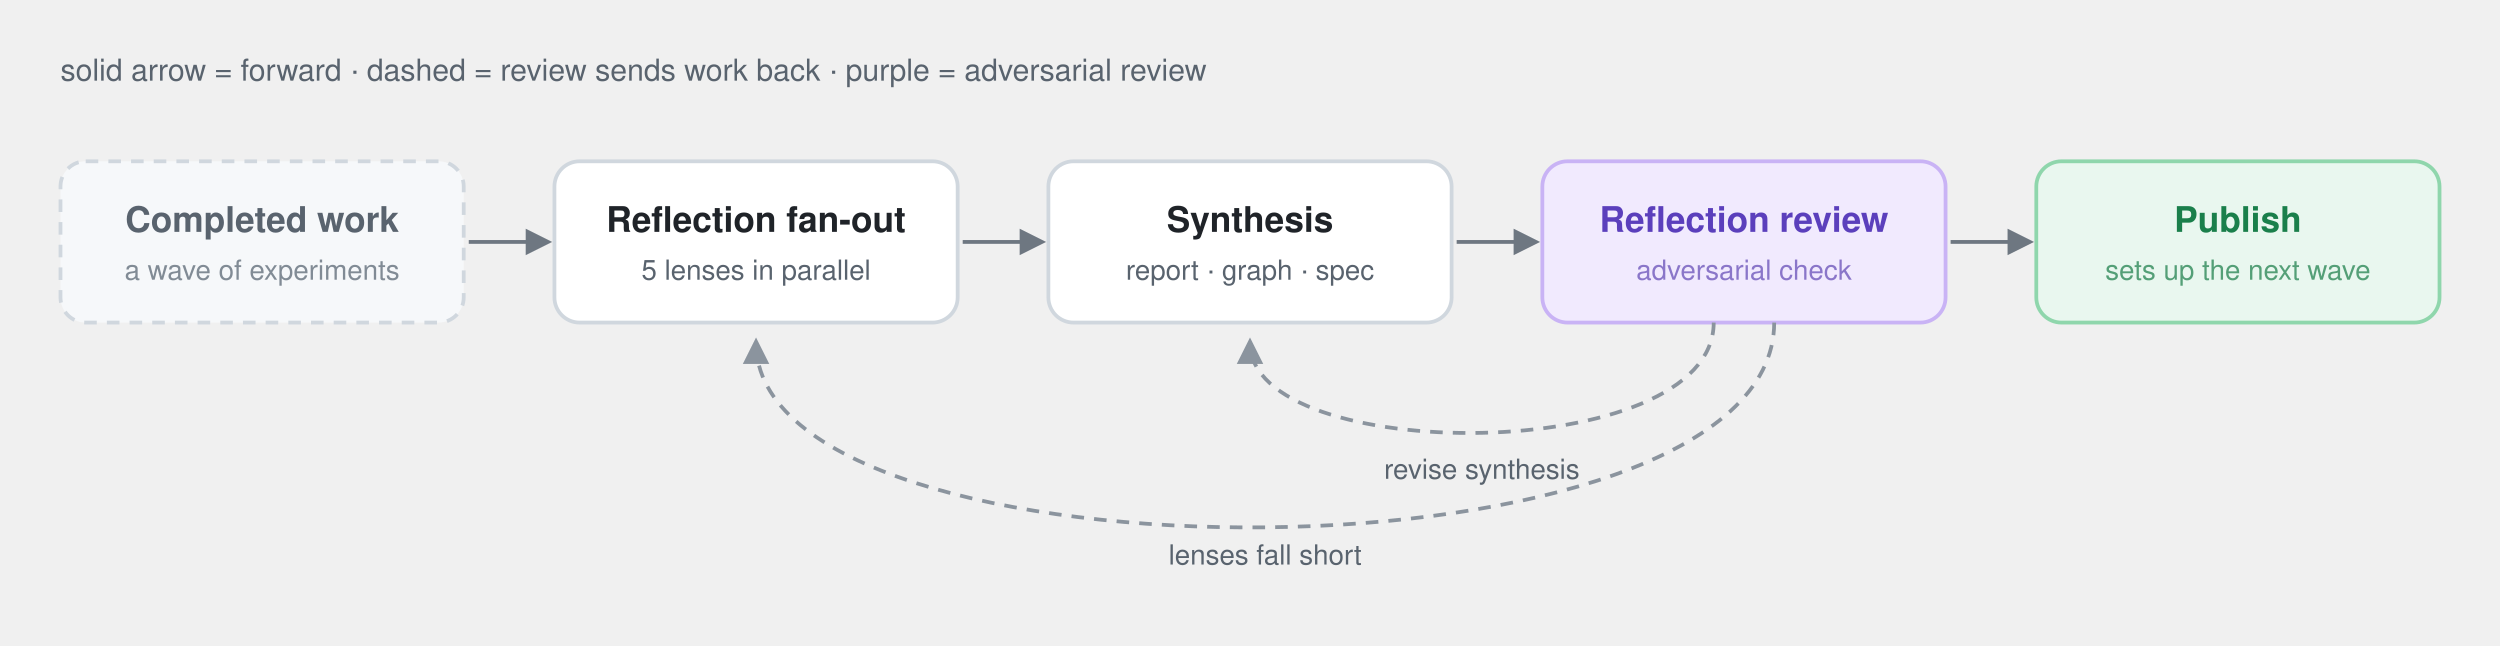
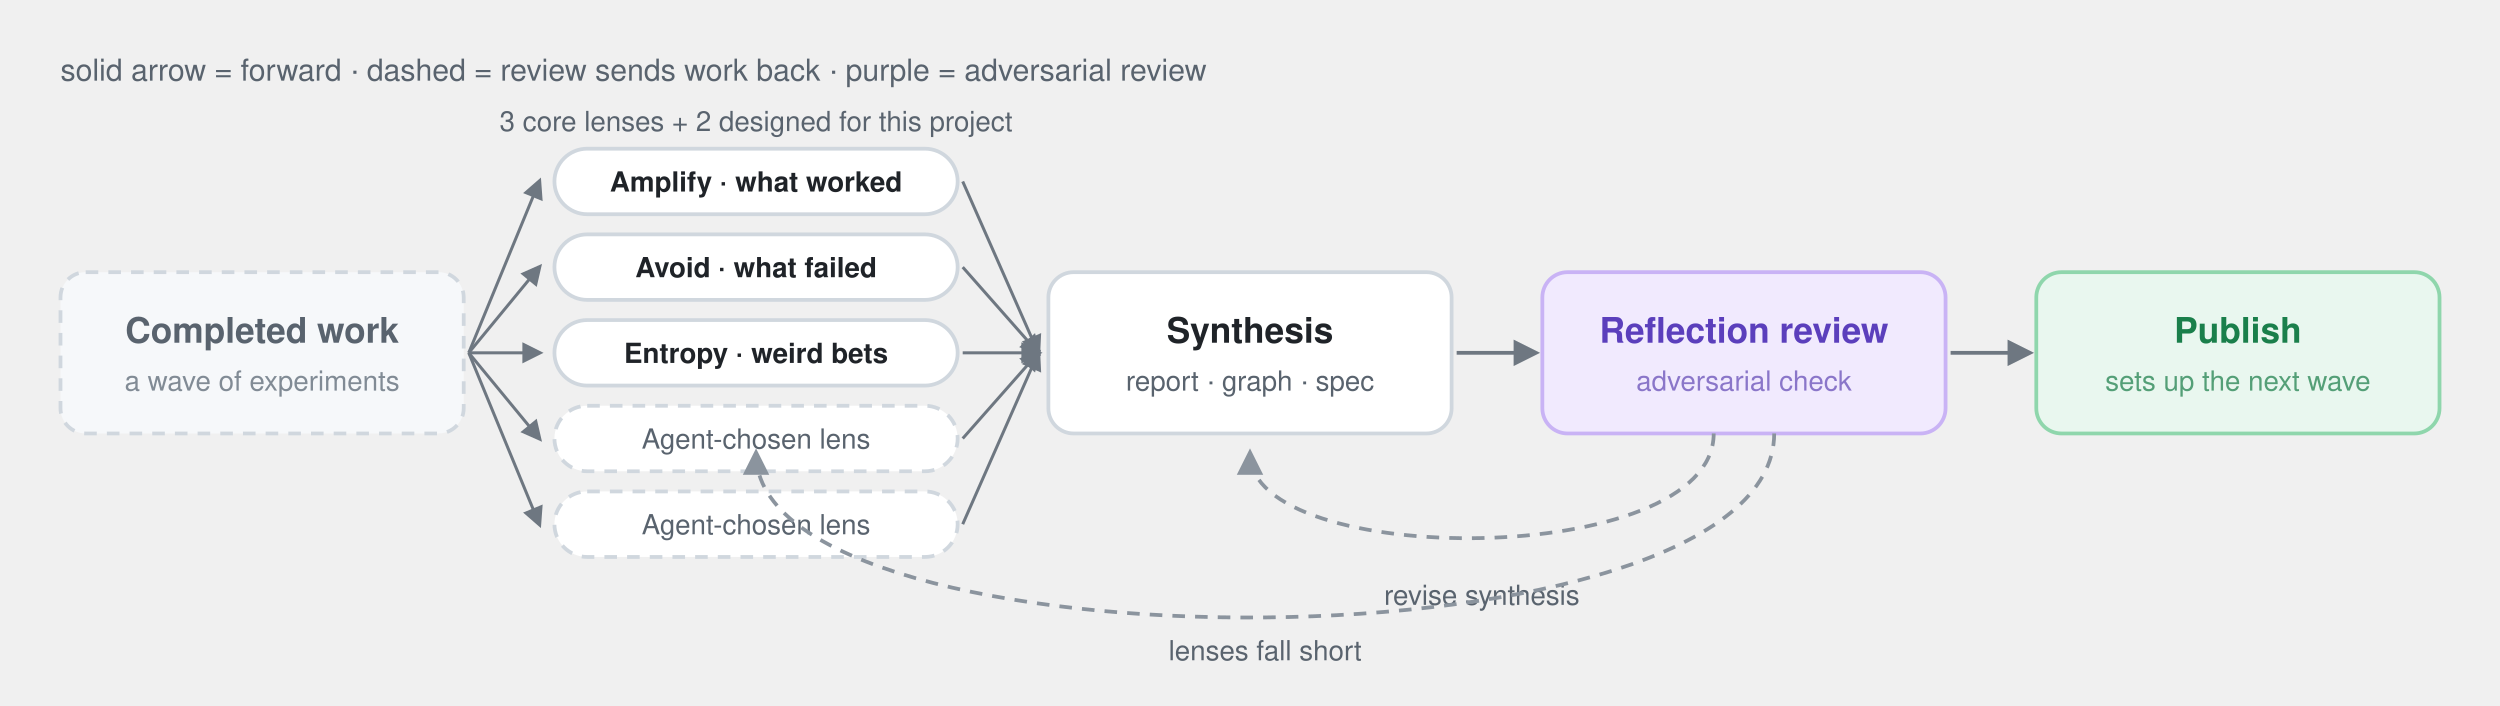
- <svg xmlns="http://www.w3.org/2000/svg" viewBox="0 0 992 256" font-family="-apple-system,BlinkMacSystemFont,'Segoe UI',Helvetica,Arial,sans-serif" role="img" aria-label="Project workflow: completed experiments fan out to five reflection lenses, then synthesis, adversarial review, and publish; rejected reviews send work back to synthesis or the lenses">
+ <svg xmlns="http://www.w3.org/2000/svg" viewBox="0 0 992 280" font-family="-apple-system,BlinkMacSystemFont,'Segoe UI',Helvetica,Arial,sans-serif" role="img" aria-label="Project workflow: a completed wave of experiments fans out to five reflection lenses (Amplify what works, Avoid what failed, Entropy and weird bets, plus two agent-chosen), then synthesis, adversarial review, and publish; rejected reviews send work back to synthesis or the lenses">
  <defs>
    <marker id="fwd" viewBox="0 0 10 10" refX="8" refY="5" markerWidth="7" markerHeight="7" orient="auto-start-reverse">
      <path d="M 0 0 L 10 5 L 0 10 z" fill="#6e7781" />
    </marker>
    <marker id="ret" viewBox="0 0 10 10" refX="8" refY="5" markerWidth="7" markerHeight="7" orient="auto-start-reverse">
      <path d="M 0 0 L 10 5 L 0 10 z" fill="#8b949e" />
    </marker>
  </defs>
  <text x="24" y="32" font-size="12" fill="#59636e">solid arrow = forward · dashed = review sends work back · purple = adversarial review</text>
-   <rect x="24" y="64" width="160" height="64" rx="10" fill="#f6f8fa" stroke="#d0d7de" stroke-width="1.5" stroke-dasharray="5 4" />
-   <text x="104" y="92" text-anchor="middle" font-size="14" font-weight="600" fill="#59636e">Completed work</text>
-   <text x="104" y="111" text-anchor="middle" font-size="11" fill="#818b95">a wave of experiments</text>
-   <rect x="220" y="64" width="160" height="64" rx="10" fill="#ffffff" stroke="#d0d7de" stroke-width="1.5" />
-   <text x="300" y="92" text-anchor="middle" font-size="14" font-weight="600" fill="#1f2328">Reflection fan-out</text>
-   <text x="300" y="111" text-anchor="middle" font-size="11" fill="#59636e">5 lenses in parallel</text>
-   <rect x="416" y="64" width="160" height="64" rx="10" fill="#ffffff" stroke="#d0d7de" stroke-width="1.5" />
-   <text x="496" y="92" text-anchor="middle" font-size="14" font-weight="600" fill="#1f2328">Synthesis</text>
-   <text x="496" y="111" text-anchor="middle" font-size="11" fill="#59636e">report · graph · spec</text>
-   <rect x="612" y="64" width="160" height="64" rx="10" fill="#f1eafe" stroke="#c9b3f5" stroke-width="1.5" />
-   <text x="692" y="92" text-anchor="middle" font-size="14" font-weight="600" fill="#5b3fbc">Reflection review</text>
-   <text x="692" y="111" text-anchor="middle" font-size="11" fill="#8a76c9">adversarial check</text>
-   <rect x="808" y="64" width="160" height="64" rx="10" fill="#e9f7ef" stroke="#8fd6ac" stroke-width="1.5" />
-   <text x="888" y="92" text-anchor="middle" font-size="14" font-weight="600" fill="#1a7f4b">Publish</text>
-   <text x="888" y="111" text-anchor="middle" font-size="11" fill="#549f77">sets up the next wave</text>
-   <line x1="186" y1="96" x2="217" y2="96" stroke="#6e7781" stroke-width="1.5" marker-end="url(#fwd)" />
-   <line x1="382" y1="96" x2="413" y2="96" stroke="#6e7781" stroke-width="1.5" marker-end="url(#fwd)" />
-   <line x1="578" y1="96" x2="609" y2="96" stroke="#6e7781" stroke-width="1.5" marker-end="url(#fwd)" />
-   <line x1="774" y1="96" x2="805" y2="96" stroke="#6e7781" stroke-width="1.5" marker-end="url(#fwd)" />
-   <path d="M 680 128 C 680 185, 496 185, 496 136" fill="none" stroke="#8b949e" stroke-width="1.5" stroke-dasharray="5 4" marker-end="url(#ret)" />
-   <text x="588" y="190" text-anchor="middle" font-size="11" fill="#59636e">revise synthesis</text>
-   <path d="M 704 128 C 704 235, 300 235, 300 136" fill="none" stroke="#8b949e" stroke-width="1.5" stroke-dasharray="5 4" marker-end="url(#ret)" />
-   <text x="502" y="224" text-anchor="middle" font-size="11" fill="#59636e">lenses fall short</text>
+   <rect x="24" y="108" width="160" height="64" rx="10" fill="#f6f8fa" stroke="#d0d7de" stroke-width="1.5" stroke-dasharray="5 4" />
+   <text x="104" y="136" text-anchor="middle" font-size="14" font-weight="600" fill="#59636e">Completed work</text>
+   <text x="104" y="155" text-anchor="middle" font-size="11" fill="#818b95">a wave of experiments</text>
+   <rect x="416" y="108" width="160" height="64" rx="10" fill="#ffffff" stroke="#d0d7de" stroke-width="1.5" />
+   <text x="496" y="136" text-anchor="middle" font-size="14" font-weight="600" fill="#1f2328">Synthesis</text>
+   <text x="496" y="155" text-anchor="middle" font-size="11" fill="#59636e">report · graph · spec</text>
+   <rect x="612" y="108" width="160" height="64" rx="10" fill="#f1eafe" stroke="#c9b3f5" stroke-width="1.5" />
+   <text x="692" y="136" text-anchor="middle" font-size="14" font-weight="600" fill="#5b3fbc">Reflection review</text>
+   <text x="692" y="155" text-anchor="middle" font-size="11" fill="#8a76c9">adversarial check</text>
+   <rect x="808" y="108" width="160" height="64" rx="10" fill="#e9f7ef" stroke="#8fd6ac" stroke-width="1.5" />
+   <text x="888" y="136" text-anchor="middle" font-size="14" font-weight="600" fill="#1a7f4b">Publish</text>
+   <text x="888" y="155" text-anchor="middle" font-size="11" fill="#549f77">sets up the next wave</text>
+   <text x="300" y="52" text-anchor="middle" font-size="11" fill="#59636e">3 core lenses + 2 designed for this project</text>
+   <rect x="220" y="59" width="160" height="26" rx="13" fill="#ffffff" stroke="#d0d7de" stroke-width="1.5" />
+   <text x="300" y="76" text-anchor="middle" font-size="11" font-weight="600" fill="#1f2328">Amplify · what worked</text>
+   <line x1="186" y1="140" x2="214" y2="72" stroke="#6e7781" stroke-width="1.2" marker-end="url(#fwd)" />
+   <line x1="382" y1="72" x2="412" y2="140" stroke="#6e7781" stroke-width="1.2" marker-end="url(#fwd)" />
+   <rect x="220" y="93" width="160" height="26" rx="13" fill="#ffffff" stroke="#d0d7de" stroke-width="1.5" />
+   <text x="300" y="110" text-anchor="middle" font-size="11" font-weight="600" fill="#1f2328">Avoid · what failed</text>
+   <line x1="186" y1="140" x2="214" y2="106" stroke="#6e7781" stroke-width="1.2" marker-end="url(#fwd)" />
+   <line x1="382" y1="106" x2="412" y2="140" stroke="#6e7781" stroke-width="1.2" marker-end="url(#fwd)" />
+   <rect x="220" y="127" width="160" height="26" rx="13" fill="#ffffff" stroke="#d0d7de" stroke-width="1.5" />
+   <text x="300" y="144" text-anchor="middle" font-size="11" font-weight="600" fill="#1f2328">Entropy · weird bets</text>
+   <line x1="186" y1="140" x2="214" y2="140" stroke="#6e7781" stroke-width="1.2" marker-end="url(#fwd)" />
+   <line x1="382" y1="140" x2="412" y2="140" stroke="#6e7781" stroke-width="1.2" marker-end="url(#fwd)" />
+   <rect x="220" y="161" width="160" height="26" rx="13" fill="#ffffff" stroke="#d0d7de" stroke-width="1.5" stroke-dasharray="5 4" />
+   <text x="300" y="178" text-anchor="middle" font-size="11" font-weight="400" fill="#59636e">Agent-chosen lens</text>
+   <line x1="186" y1="140" x2="214" y2="174" stroke="#6e7781" stroke-width="1.2" marker-end="url(#fwd)" />
+   <line x1="382" y1="174" x2="412" y2="140" stroke="#6e7781" stroke-width="1.2" marker-end="url(#fwd)" />
+   <rect x="220" y="195" width="160" height="26" rx="13" fill="#ffffff" stroke="#d0d7de" stroke-width="1.5" stroke-dasharray="5 4" />
+   <text x="300" y="212" text-anchor="middle" font-size="11" font-weight="400" fill="#59636e">Agent-chosen lens</text>
+   <line x1="186" y1="140" x2="214" y2="208" stroke="#6e7781" stroke-width="1.2" marker-end="url(#fwd)" />
+   <line x1="382" y1="208" x2="412" y2="140" stroke="#6e7781" stroke-width="1.2" marker-end="url(#fwd)" />
+   <line x1="578" y1="140" x2="609" y2="140" stroke="#6e7781" stroke-width="1.5" marker-end="url(#fwd)" />
+   <line x1="774" y1="140" x2="805" y2="140" stroke="#6e7781" stroke-width="1.5" marker-end="url(#fwd)" />
+   <path d="M 680 172 C 680 226, 496 226, 496 180" fill="none" stroke="#8b949e" stroke-width="1.5" stroke-dasharray="5 4" marker-end="url(#ret)" />
+   <text x="588" y="240" text-anchor="middle" font-size="11" fill="#59636e">revise synthesis</text>
+   <path d="M 704 172 C 704 268, 300 268, 300 180" fill="none" stroke="#8b949e" stroke-width="1.5" stroke-dasharray="5 4" marker-end="url(#ret)" />
+   <text x="502" y="262" text-anchor="middle" font-size="11" fill="#59636e">lenses fall short</text>
</svg>
